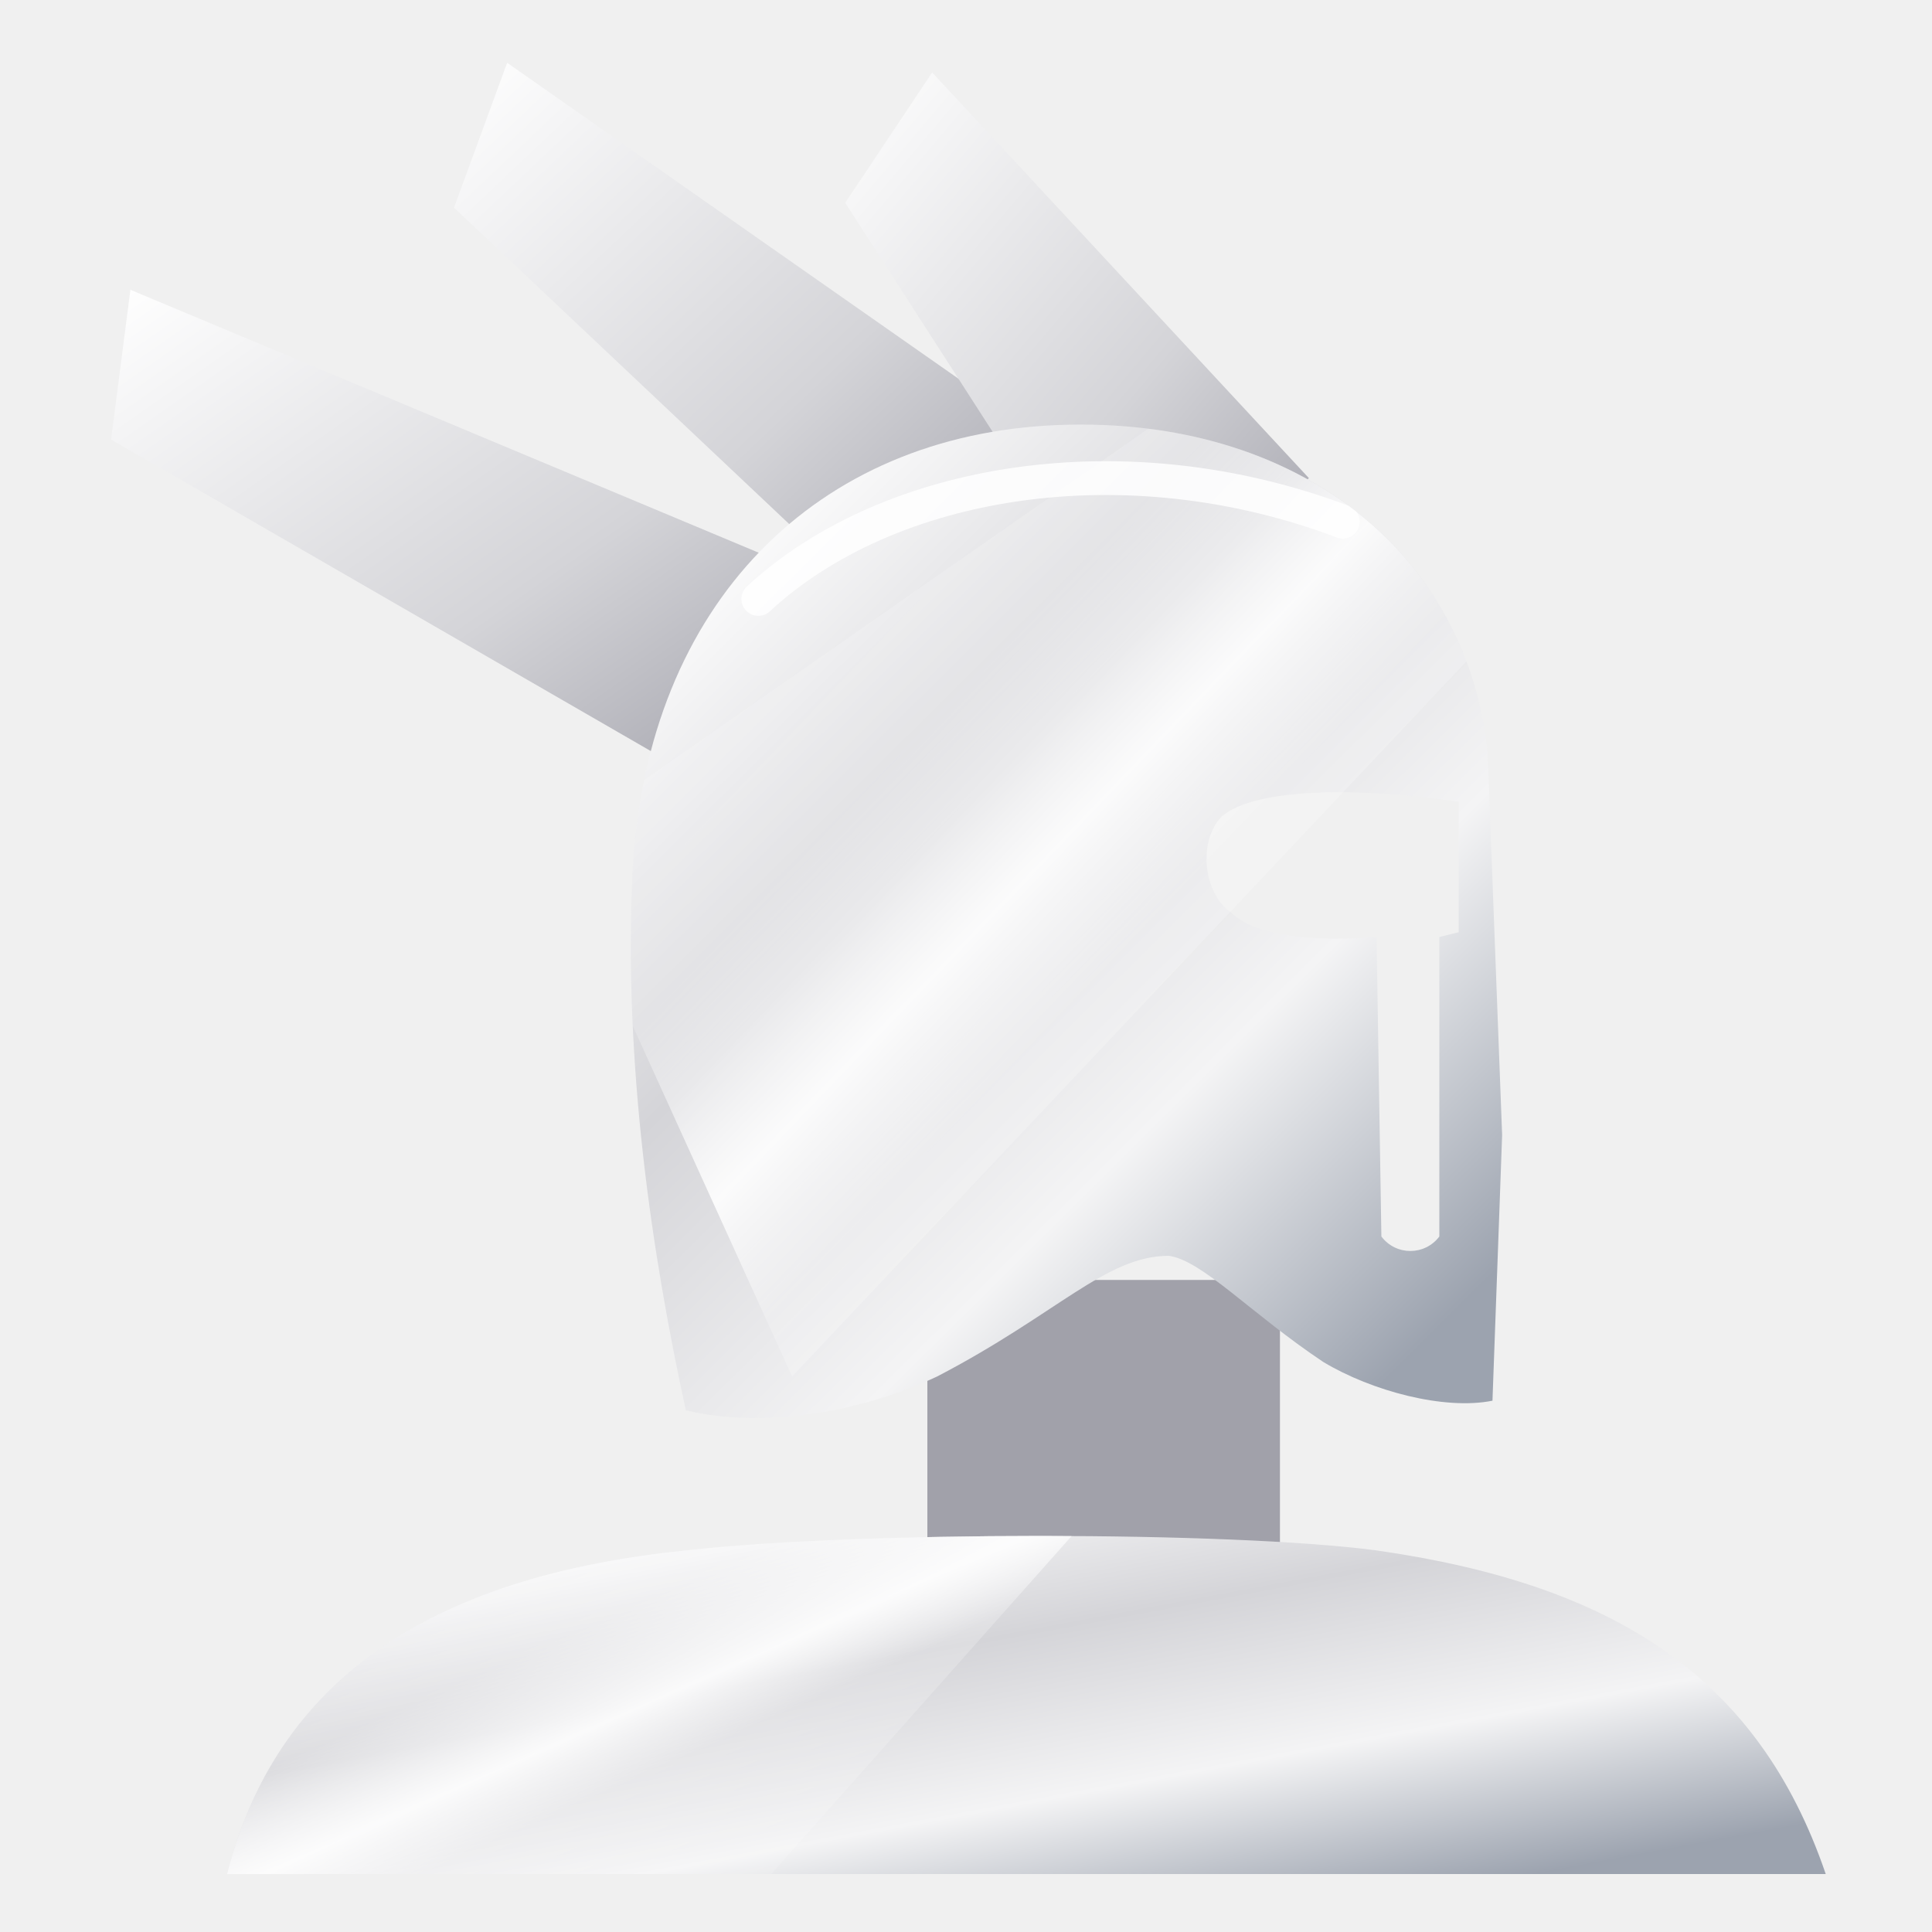
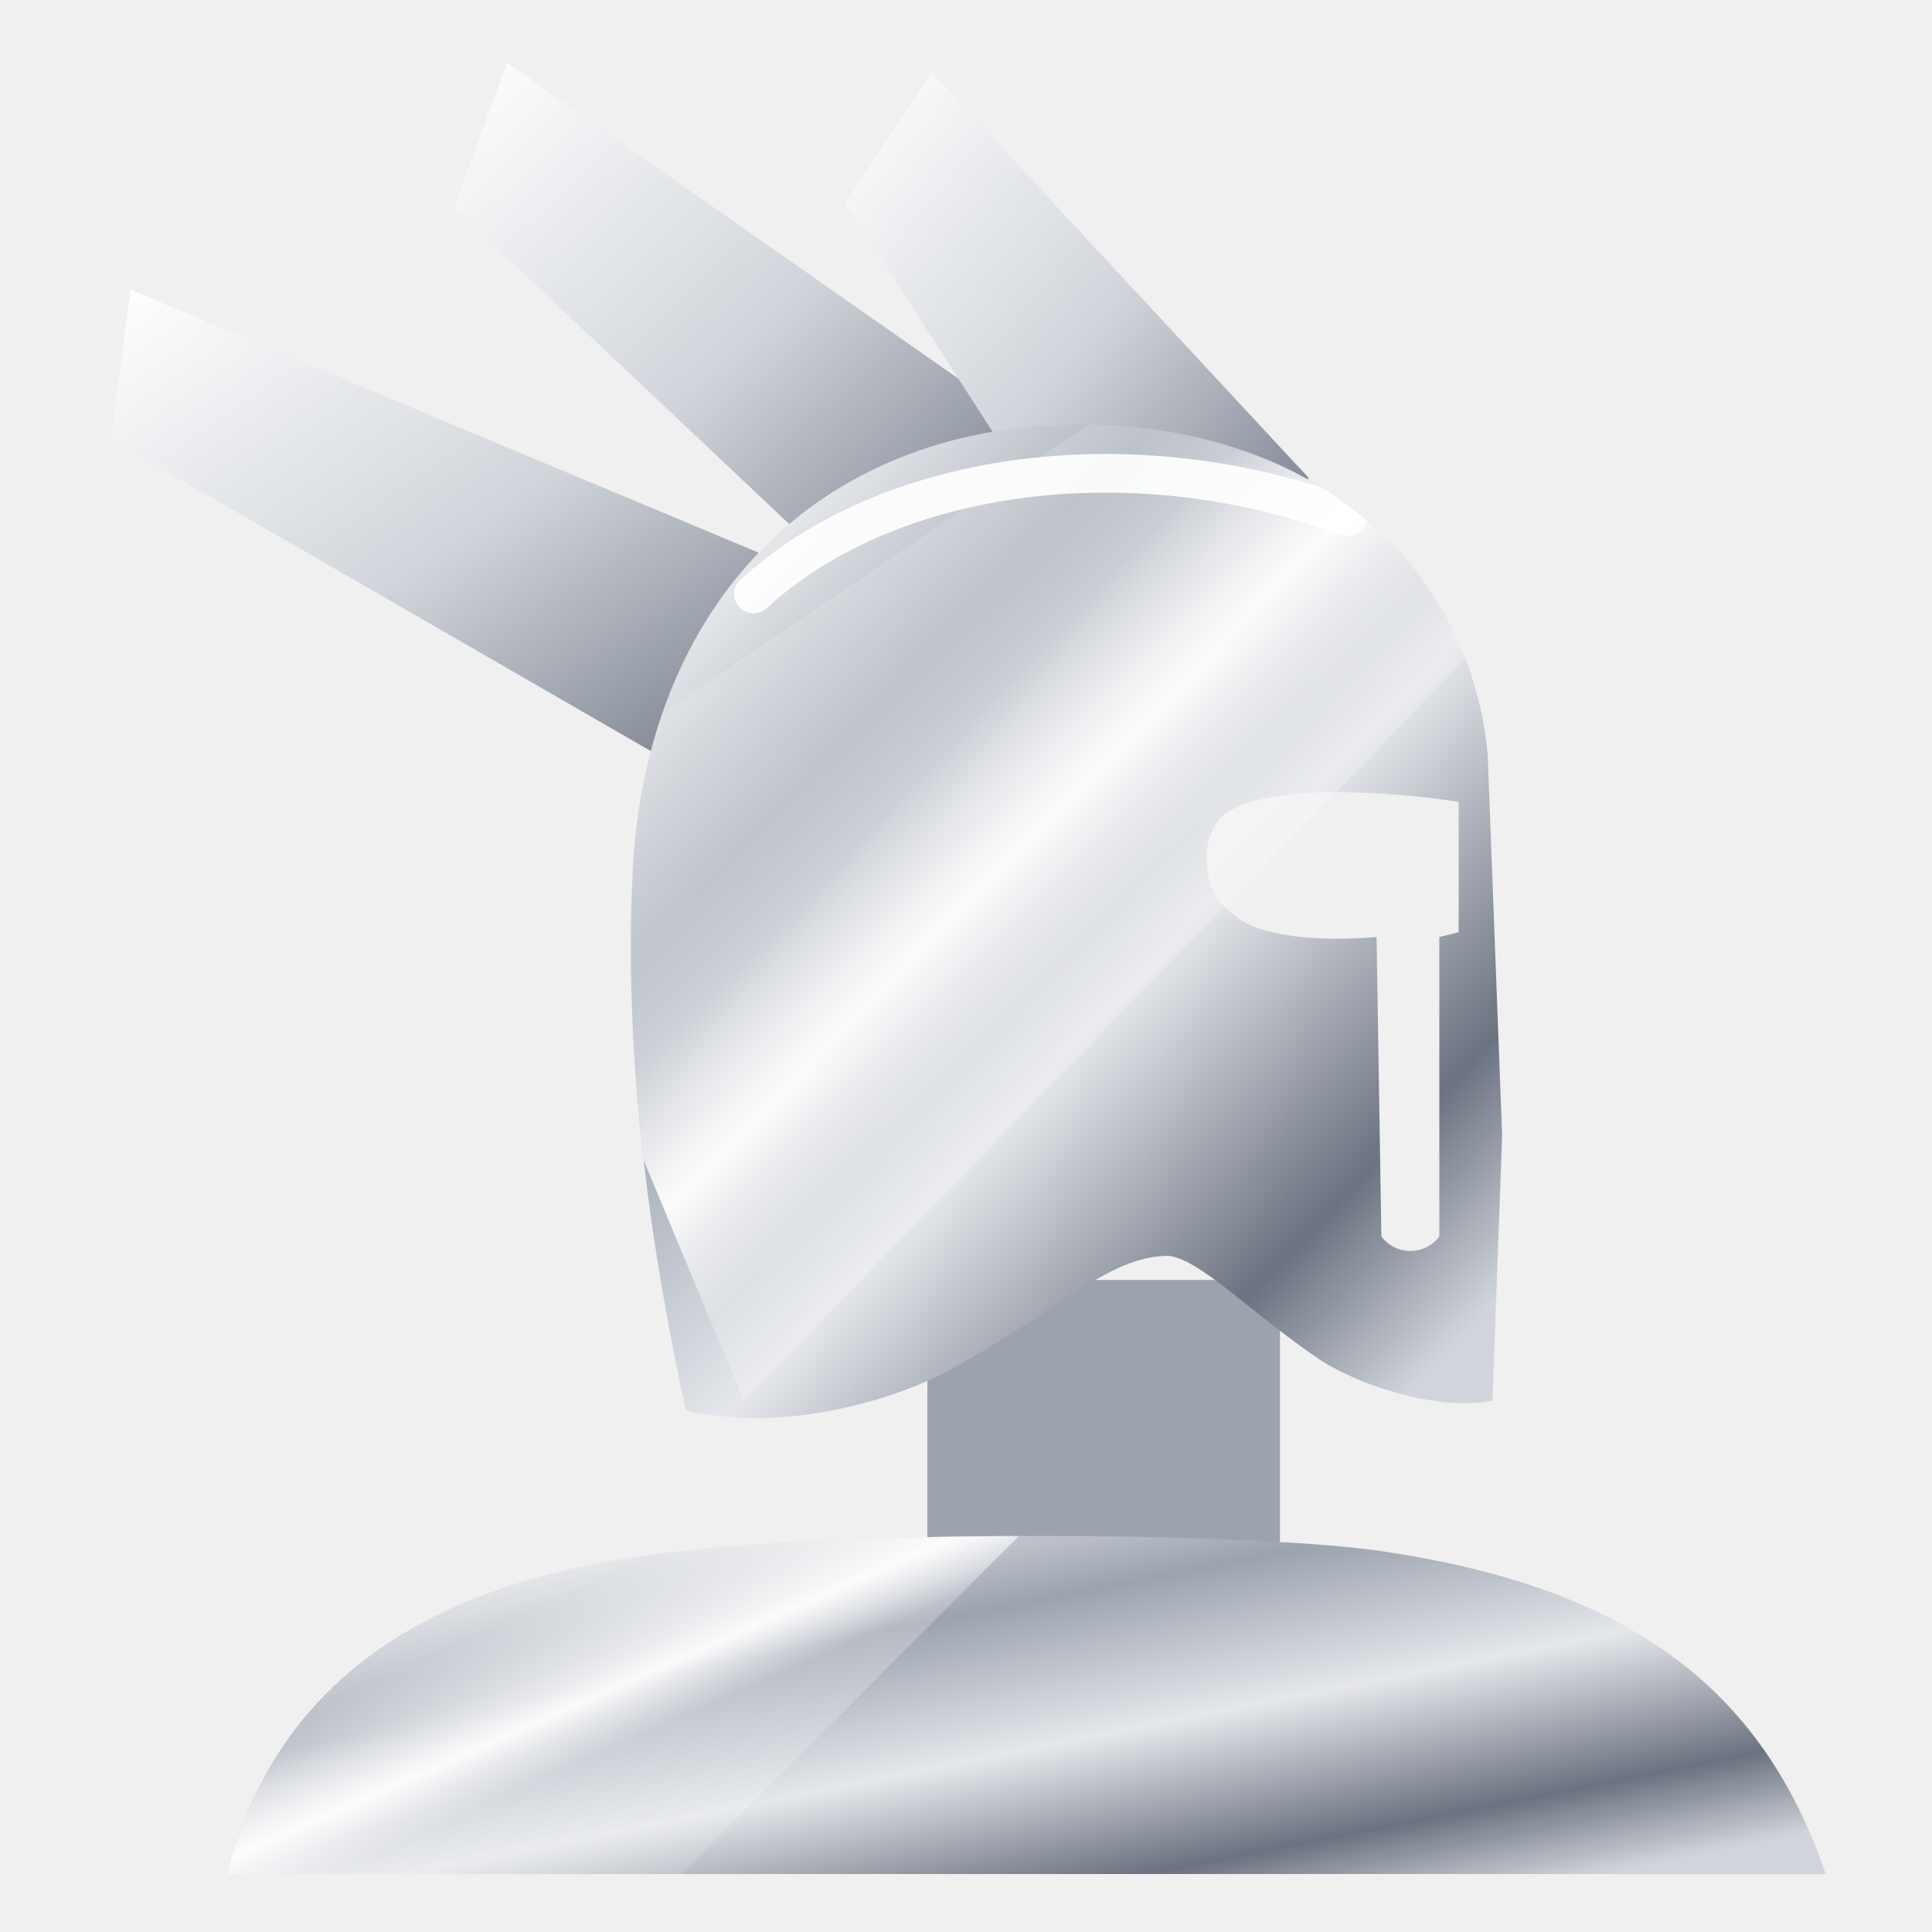
<svg xmlns="http://www.w3.org/2000/svg" viewBox="82 120 800 800">
  <defs>
-     <linearGradient id="metalD" x1="0.12" y1="0.08" x2="0.88" y2="0.95">
+     <linearGradient id="metalD" x1="0.08" y1="0.05" x2="0.92" y2="0.95">
      <stop offset="0" stop-color="#FFFFFF" />
-       <stop offset="0.35" stop-color="#D4D4D8" />
-       <stop offset="0.68" stop-color="#F4F4F5" />
-       <stop offset="1" stop-color="#9CA3AF" />
+       <stop offset="0.32" stop-color="#9CA3AF" />
+       <stop offset="0.58" stop-color="#E5E7EB" />
+       <stop offset="0.84" stop-color="#6B7280" />
+       <stop offset="1" stop-color="#D1D5DB" />
    </linearGradient>
    <linearGradient id="plumeD" x1="0" y1="0" x2="1" y2="1">
      <stop offset="0" stop-color="#FFFFFF" />
-       <stop offset="0.6" stop-color="#D4D4D8" />
-       <stop offset="1" stop-color="#A1A1AA" />
+       <stop offset="0.5" stop-color="#D1D5DB" />
+       <stop offset="1" stop-color="#6B7280" />
    </linearGradient>
-     <linearGradient id="shineD" x1="0" y1="0" x2="1" y2="1">
+     <linearGradient id="mirrorD" x1="0" y1="0" x2="1" y2="1">
      <stop offset="0" stop-color="#FFFFFF" stop-opacity="0" />
-       <stop offset="0.38" stop-color="#FFFFFF" stop-opacity="0.18" />
-       <stop offset="0.5" stop-color="#FFFFFF" stop-opacity="0.88" />
-       <stop offset="0.58" stop-color="#FFFFFF" stop-opacity="0.22" />
+       <stop offset="0.36" stop-color="#FFFFFF" stop-opacity="0.18" />
+       <stop offset="0.49" stop-color="#FFFFFF" stop-opacity="0.95" />
+       <stop offset="0.56" stop-color="#FFFFFF" stop-opacity="0.25" />
      <stop offset="1" stop-color="#FFFFFF" stop-opacity="0" />
    </linearGradient>
    <clipPath id="helmClipD">
      <path fill-rule="evenodd" d="M520 296 C620 292 690 350 698 432 L704 590 L700 700 C680 704 650 696 630 684 C600 664 580 642 566 640 C540 640 520 664 470 690 C440 704 400 712 366 704 C352 640 340 560 344 480 C350 370 420 300 520 296 Z M588 458 C602 446 646 446 686 452 L686 506 L678 508 L678 632 C672 640 660 640 654 632 L652 508 C628 510 602 508 592 498 C580 490 578 468 588 458 Z" />
    </clipPath>
    <clipPath id="bodyClipD">
      <path d="M176 896 C198 810 268 772 366 762 C436 754 592 754 652 762 C750 776 810 814 838 896 Z" />
    </clipPath>
  </defs>
  <path d="M418 358 L136 240 L128 302 L374 444 Z" fill="url(#plumeD)" />
  <path d="M512 300 L292 146 L270 206 L448 374 Z" fill="url(#plumeD)" />
  <path d="M624 318 L468 150 L432 204 L544 378 Z" fill="url(#plumeD)" />
-   <path d="M466 650 L612 650 L612 768 L466 768 Z" fill="#A1A1AA" />
+   <path d="M466 650 L612 650 L612 768 L466 768 Z" fill="#9CA3AF" />
  <path d="M176 896 C198 810 268 772 366 762 C436 754 592 754 652 762 C750 776 810 814 838 896 Z" fill="url(#metalD)" />
  <g clip-path="url(#bodyClipD)">
-     <path d="M140 740 L540 740 L380 920 L140 920 Z" fill="url(#shineD)" />
+     <path d="M120 740 L520 740 L340 920 L120 920 Z" fill="url(#mirrorD)" />
  </g>
  <path fill-rule="evenodd" d="M520 296 C620 292 690 350 698 432 L704 590 L700 700 C680 704 650 696 630 684 C600 664 580 642 566 640 C540 640 520 664 470 690 C440 704 400 712 366 704 C352 640 340 560 344 480 C350 370 420 300 520 296 Z M588 458 C602 446 646 446 686 452 L686 506 L678 508 L678 632 C672 640 660 640 654 632 L652 508 C628 510 602 508 592 498 C580 490 578 468 588 458 Z" fill="url(#metalD)" />
  <g clip-path="url(#helmClipD)">
-     <path d="M310 470 L640 240 L740 340 L410 690 Z" fill="url(#shineD)" />
-     <path d="M396 368 C450 318 548 302 638 336" stroke="#FFFFFF" stroke-opacity="0.85" stroke-width="14" fill="none" stroke-linecap="round" />
+     <path d="M290 460 L630 230 L750 330 L390 700 Z" fill="url(#mirrorD)" />
+     <path d="M394 366 C448 316 548 300 640 334" stroke="#FFFFFF" stroke-opacity="0.92" stroke-width="16" fill="none" stroke-linecap="round" />
  </g>
</svg>
